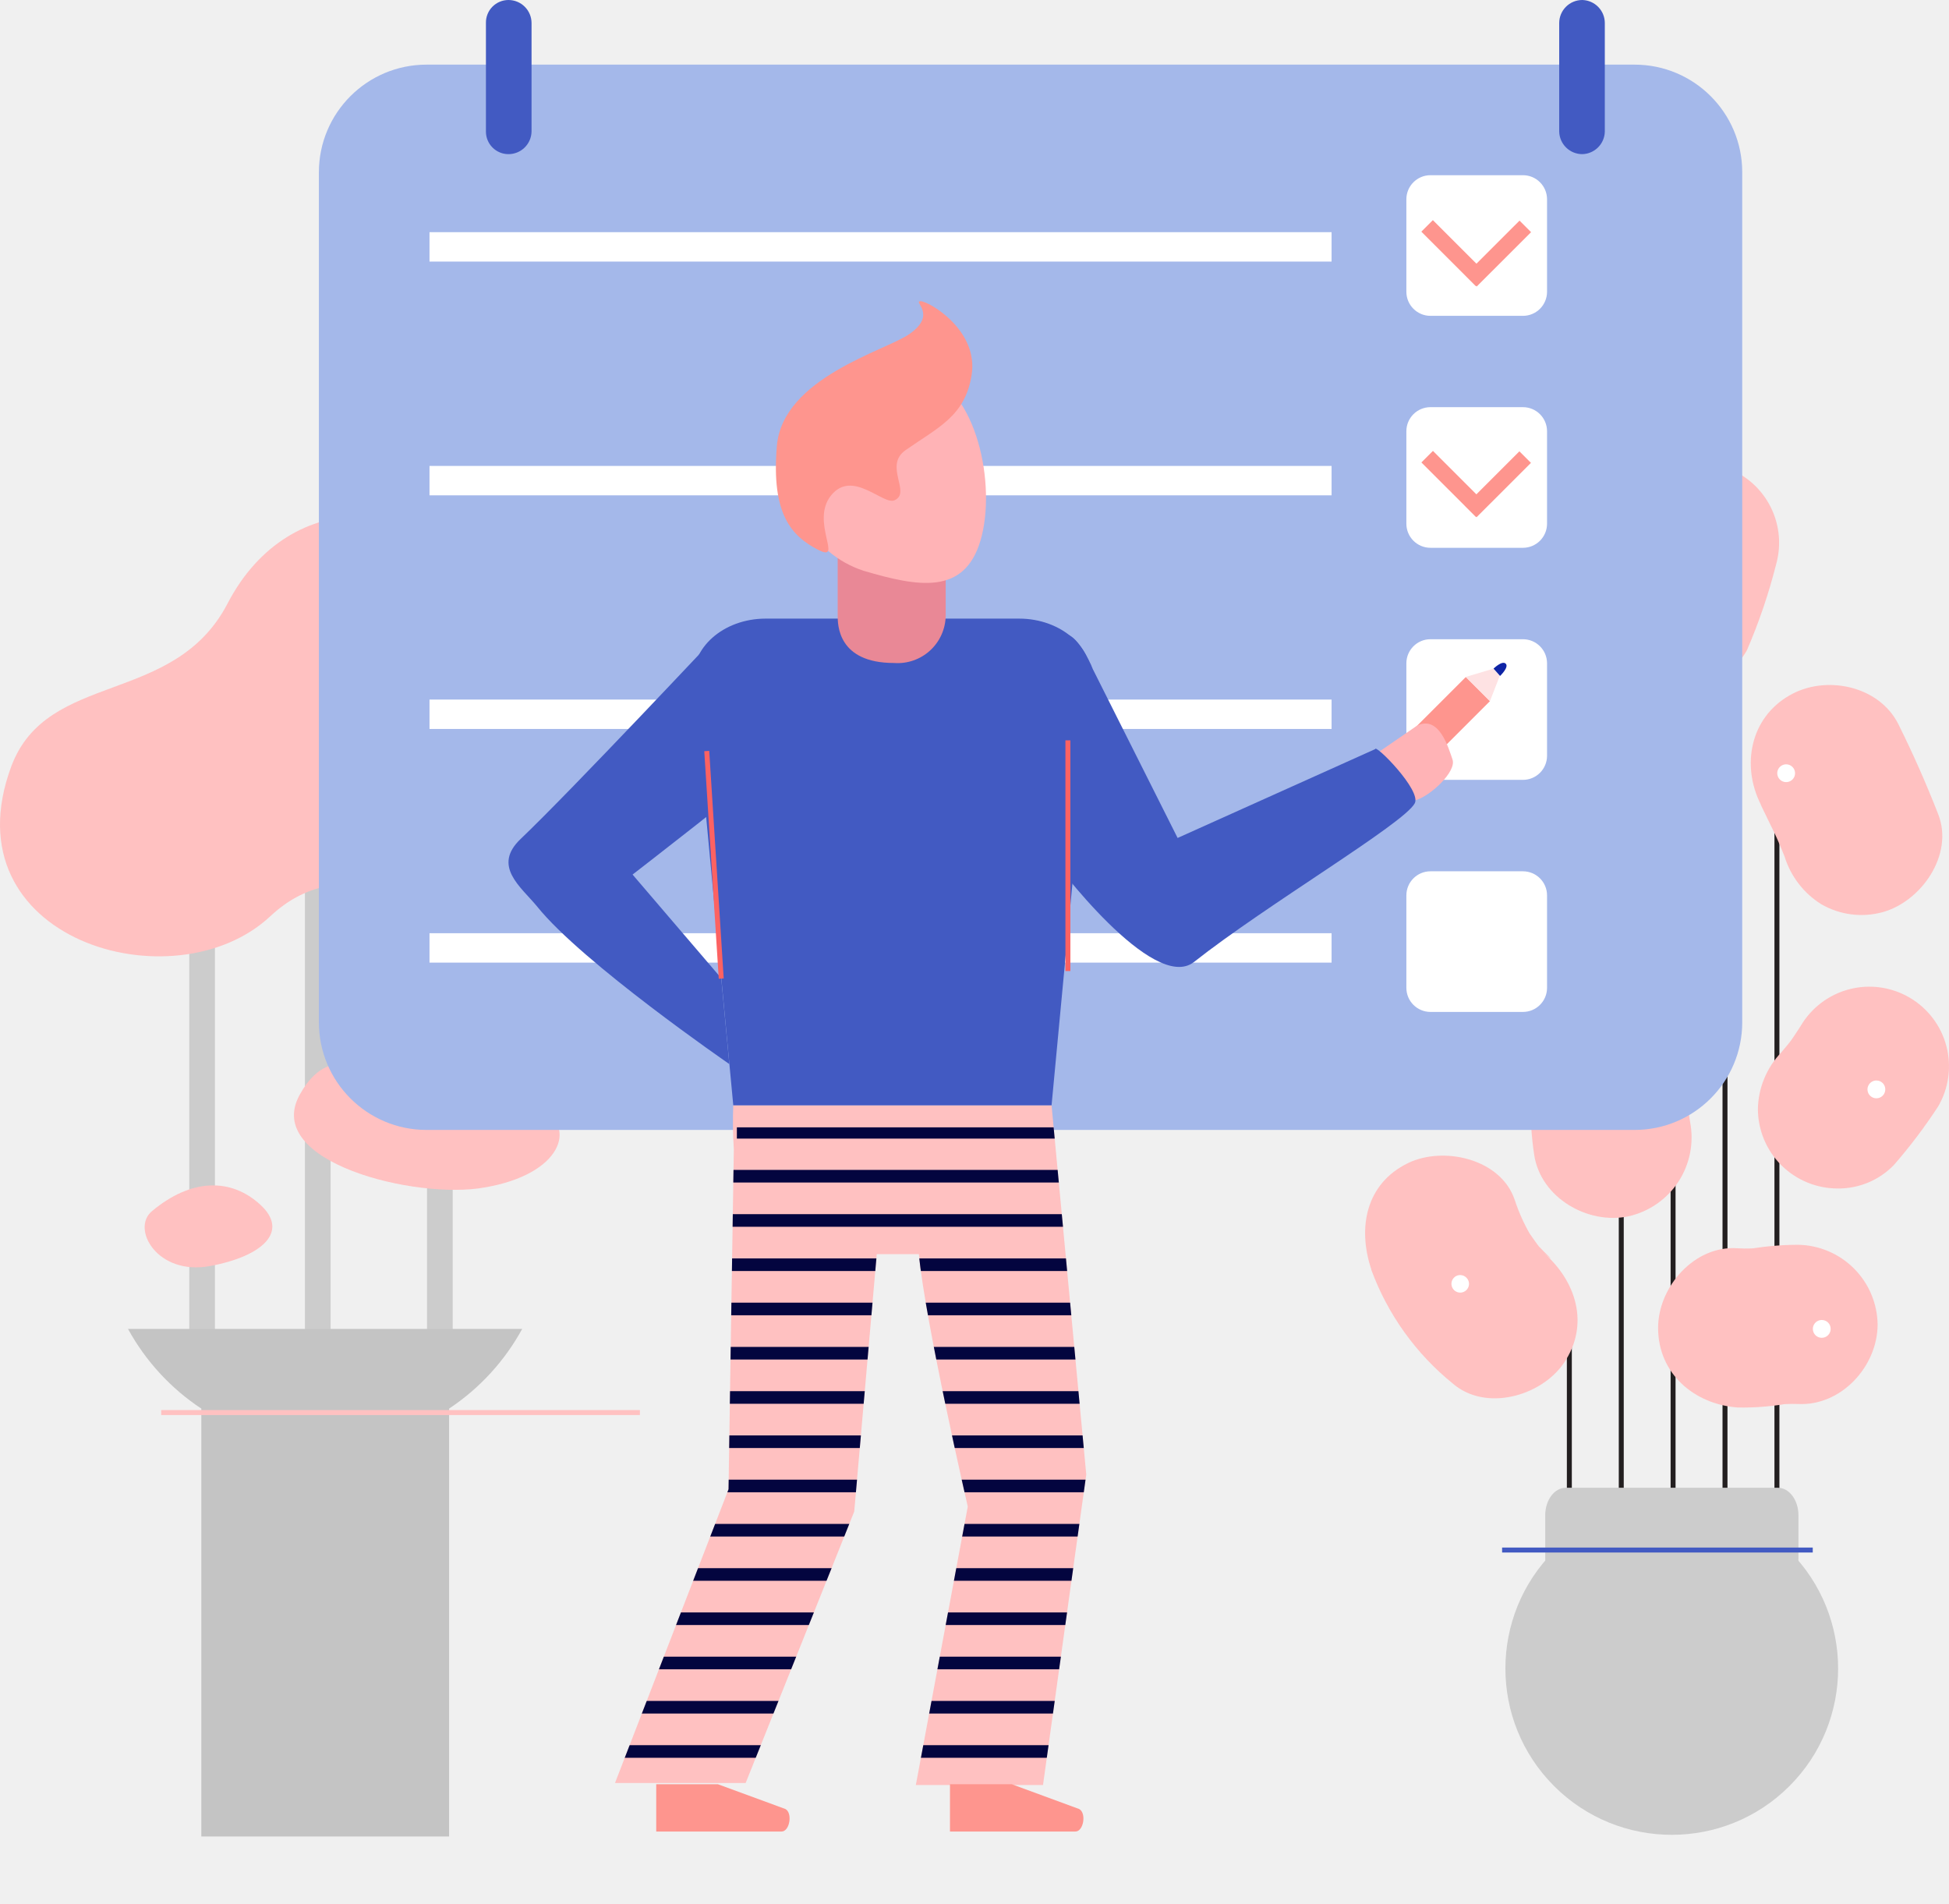
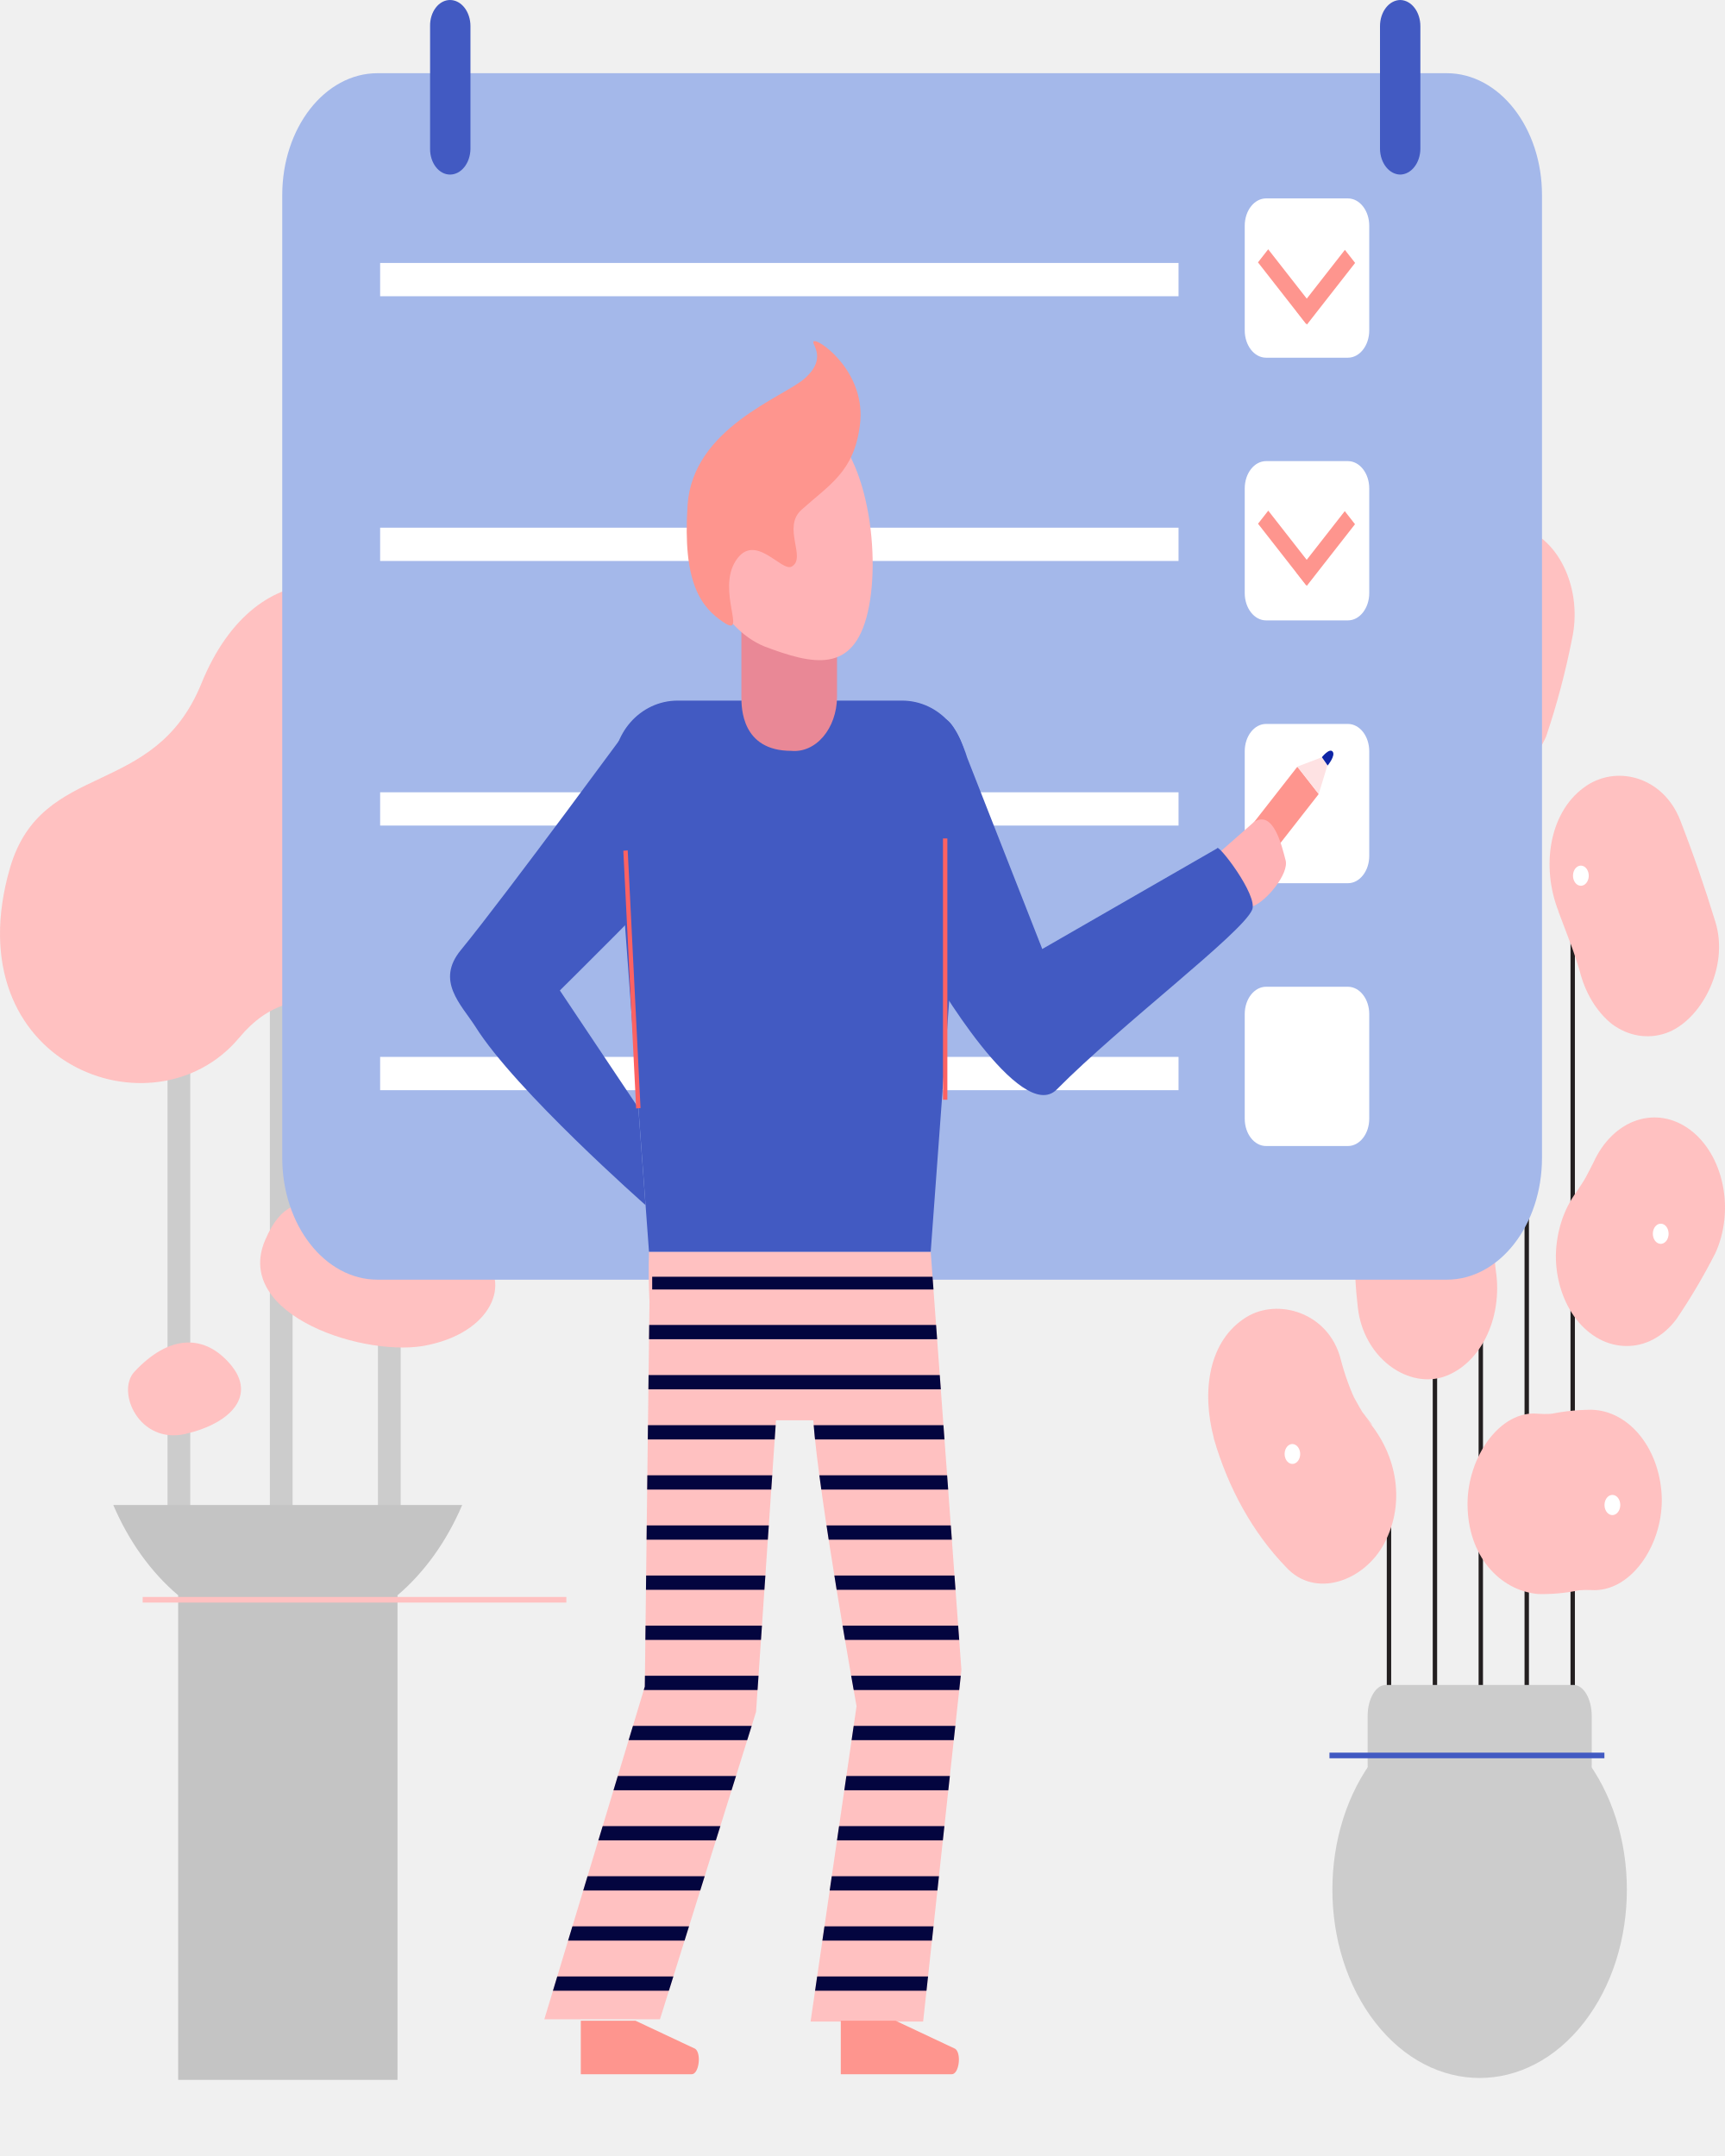
- <svg xmlns="http://www.w3.org/2000/svg" width="257" height="251" viewBox="0 0 257 251" fill="none">
-   <path d="M207.265 172.287H206.611V231.819H207.265V172.287Z" fill="#231F20" />
-   <path d="M220.943 72.582H220.29V222.912H220.943V72.582Z" fill="#231F20" />
-   <path d="M214.111 121.083H213.457V231.819H214.111V121.083Z" fill="#231F20" />
-   <path d="M234.637 100.032H233.983V214.33H234.637V100.032Z" fill="#231F20" />
-   <path d="M227.789 70.325H227.136V224.663H227.789V70.325Z" fill="#231F20" />
-   <path d="M235.954 235.495C244.521 226.932 244.521 213.048 235.954 204.485C227.387 195.922 213.498 195.922 204.931 204.485C196.365 213.048 196.364 226.932 204.931 235.495C213.498 244.058 227.387 244.058 235.954 235.495Z" fill="#CCCCCC" />
-   <path d="M206.461 196.159H234.443C235.928 196.159 237.146 197.777 237.146 199.766V205.423C237.146 207.412 235.928 209.03 234.443 209.03H206.461C204.976 209.03 203.758 207.412 203.758 205.423V199.766C203.758 197.777 204.976 196.159 206.461 196.159Z" fill="#CCCCCC" />
-   <path d="M239.033 204.042H198.071V204.695H239.033V204.042Z" fill="#425AC2" />
-   <path d="M213.962 68.736C213.306 71.553 212.458 74.32 211.422 77.02L212.492 74.511L212.224 75.12C210.884 77.594 210.508 80.477 211.17 83.211C211.534 84.541 212.157 85.785 213.003 86.874C213.85 87.962 214.902 88.873 216.101 89.554C217.3 90.236 218.621 90.674 219.99 90.844C221.358 91.014 222.747 90.912 224.076 90.545C225.398 90.213 226.637 89.613 227.718 88.784C228.798 87.954 229.697 86.911 230.359 85.72C231.948 82.039 233.24 78.236 234.22 74.348C234.587 73.019 234.688 71.63 234.518 70.261C234.347 68.892 233.909 67.571 233.228 66.371C232.547 65.172 231.636 64.118 230.547 63.271C229.458 62.424 228.213 61.799 226.883 61.432C224.197 60.692 221.326 61.049 218.903 62.424C216.48 63.8 214.703 66.081 213.962 68.766V68.736Z" fill="#FFC1C1" />
-   <path d="M180.828 167.432C182.994 173.308 186.709 178.489 191.581 182.427C195.932 186.168 203.21 184.075 206.195 179.74C209.685 174.647 207.829 168.858 203.492 165.131C205.794 167.106 203.388 164.879 202.942 164.359C202.497 163.84 200.685 161.093 202.215 163.498C201.174 161.839 200.341 160.059 199.734 158.198C197.908 152.765 190.348 151.087 185.684 153.344C180.055 156.06 179.001 161.954 180.828 167.373V167.432Z" fill="#FFC1C1" />
-   <path d="M204.071 127.111C203.903 130.844 203.406 134.555 202.586 138.201C201.691 142.842 201.595 147.601 202.304 152.274C203.165 157.931 209.388 161.509 214.75 160.365C217.455 159.753 219.814 158.111 221.328 155.789C222.842 153.466 223.391 150.645 222.859 147.925C222.666 146.603 222.637 146.44 222.74 147.316C222.74 146.574 222.74 145.831 222.74 145.059C222.874 143.184 223.127 141.32 223.498 139.477C224.304 135.829 224.8 132.119 224.983 128.387C225.115 125.617 224.159 122.905 222.32 120.828C220.481 118.751 217.903 117.474 215.136 117.268C209.656 116.941 204.072 121.38 204.012 127.111H204.071Z" fill="#FFC1C1" />
-   <path d="M232.185 106.118C232.883 107.603 233.581 108.954 234.25 110.394C234.532 111.018 234.814 111.656 235.081 112.28C233.819 109.399 235.081 112.28 235.319 112.933C236.125 115.536 237.837 117.764 240.146 119.213C241.358 119.916 242.698 120.372 244.087 120.553C245.477 120.734 246.889 120.637 248.24 120.267C253.335 118.871 257.671 112.695 255.577 107.351C254.003 103.327 252.265 99.378 250.32 95.474C247.75 90.352 240.651 88.942 235.943 91.703C230.774 94.672 229.601 100.952 232.185 106.074V106.118Z" fill="#FFC1C1" />
-   <path d="M237.429 135.291C236.687 136.449 235.944 137.577 235.053 138.661L236.702 136.538C236.107 137.29 235.498 138.033 234.875 138.765C232.959 140.769 231.862 143.417 231.8 146.188C231.8 148.973 232.906 151.644 234.875 153.615C236.844 155.586 239.514 156.695 242.301 156.699C243.683 156.716 245.055 156.45 246.332 155.92C247.609 155.389 248.764 154.603 249.727 153.611C251.848 151.175 253.798 148.596 255.564 145.891C256.97 143.487 257.363 140.624 256.657 137.93C255.951 135.236 254.203 132.933 251.799 131.528C249.394 130.122 246.529 129.729 243.834 130.435C241.139 131.14 238.835 132.887 237.429 135.291V135.291Z" fill="#FFC1C1" />
-   <path d="M229.141 185.574C231.603 185.623 234.063 185.404 236.478 184.921L233.686 185.292C234.808 185.136 235.941 185.077 237.072 185.114C242.805 185.411 247.587 180.126 247.587 174.618C247.545 171.845 246.423 169.198 244.46 167.238C242.497 165.278 239.847 164.16 237.072 164.122C234.62 164.13 232.173 164.369 229.765 164.835L232.557 164.449C231.426 164.613 230.281 164.657 229.141 164.582C223.423 164.152 218.641 169.689 218.641 175.078C218.641 181.135 223.438 185.159 229.141 185.574V185.574Z" fill="#FFC1C1" />
-   <path d="M190.6 94.391C190.603 94.623 190.537 94.852 190.41 95.046C190.283 95.241 190.1 95.394 189.886 95.485C189.672 95.576 189.436 95.601 189.207 95.558C188.979 95.514 188.768 95.404 188.603 95.24C188.437 95.077 188.324 94.868 188.277 94.64C188.231 94.412 188.253 94.175 188.342 93.96C188.43 93.745 188.58 93.561 188.773 93.431C188.967 93.302 189.194 93.233 189.427 93.233C189.735 93.233 190.032 93.354 190.251 93.571C190.471 93.788 190.596 94.082 190.6 94.391Z" fill="white" />
-   <path d="M221.642 80.985C221.642 81.217 221.573 81.444 221.444 81.636C221.315 81.829 221.132 81.98 220.917 82.069C220.703 82.157 220.467 82.18 220.239 82.135C220.012 82.09 219.803 81.978 219.639 81.814C219.474 81.65 219.363 81.441 219.317 81.214C219.272 80.986 219.295 80.75 219.384 80.536C219.473 80.322 219.623 80.139 219.816 80.01C220.009 79.881 220.236 79.812 220.468 79.812C220.623 79.81 220.776 79.839 220.92 79.897C221.063 79.956 221.193 80.042 221.302 80.151C221.412 80.26 221.498 80.391 221.556 80.534C221.615 80.677 221.644 80.83 221.642 80.985V80.985Z" fill="white" />
-   <path d="M236.701 101.977C236.695 102.209 236.62 102.434 236.486 102.623C236.352 102.813 236.166 102.958 235.949 103.041C235.732 103.125 235.496 103.142 235.27 103.091C235.043 103.04 234.837 102.923 234.677 102.755C234.517 102.587 234.411 102.375 234.371 102.146C234.332 101.918 234.361 101.683 234.455 101.471C234.55 101.259 234.704 101.08 234.901 100.956C235.097 100.832 235.325 100.768 235.557 100.774C235.711 100.778 235.863 100.812 236.004 100.875C236.145 100.937 236.272 101.027 236.378 101.139C236.484 101.25 236.567 101.382 236.623 101.526C236.678 101.669 236.705 101.823 236.701 101.977V101.977Z" fill="white" />
-   <path d="M221.447 133.435C221.45 133.668 221.383 133.897 221.256 134.092C221.128 134.288 220.945 134.44 220.73 134.531C220.515 134.621 220.278 134.646 220.049 134.601C219.82 134.556 219.609 134.444 219.444 134.279C219.279 134.114 219.167 133.904 219.122 133.675C219.078 133.446 219.102 133.209 219.193 132.994C219.283 132.78 219.436 132.597 219.631 132.469C219.827 132.341 220.055 132.274 220.289 132.277C220.596 132.277 220.891 132.399 221.108 132.616C221.325 132.834 221.447 133.128 221.447 133.435V133.435Z" fill="white" />
-   <path d="M248.597 143.619C248.6 143.853 248.533 144.081 248.406 144.276C248.278 144.472 248.095 144.624 247.88 144.715C247.665 144.805 247.427 144.83 247.199 144.785C246.97 144.74 246.759 144.628 246.594 144.463C246.429 144.299 246.317 144.088 246.272 143.859C246.228 143.63 246.252 143.393 246.343 143.179C246.433 142.964 246.586 142.781 246.781 142.653C246.976 142.525 247.205 142.458 247.439 142.461C247.746 142.461 248.04 142.583 248.258 142.801C248.475 143.018 248.597 143.312 248.597 143.619V143.619Z" fill="white" />
-   <path d="M241.394 175.197C241.397 175.43 241.331 175.659 241.203 175.854C241.075 176.049 240.892 176.202 240.677 176.292C240.462 176.383 240.225 176.407 239.996 176.362C239.767 176.318 239.556 176.206 239.391 176.041C239.227 175.876 239.114 175.665 239.07 175.437C239.025 175.208 239.049 174.971 239.14 174.756C239.231 174.541 239.383 174.358 239.579 174.23C239.774 174.102 240.003 174.036 240.236 174.039C240.543 174.039 240.838 174.161 241.055 174.378C241.272 174.595 241.394 174.89 241.394 175.197V175.197Z" fill="white" />
-   <path d="M193.69 169.066C193.73 169.291 193.703 169.523 193.611 169.732C193.519 169.942 193.368 170.12 193.175 170.243C192.983 170.367 192.758 170.431 192.529 170.427C192.3 170.423 192.078 170.351 191.89 170.221C191.702 170.091 191.556 169.908 191.472 169.695C191.388 169.483 191.369 169.25 191.417 169.026C191.465 168.803 191.578 168.598 191.742 168.439C191.906 168.279 192.113 168.172 192.338 168.13C192.641 168.078 192.953 168.147 193.205 168.322C193.458 168.497 193.632 168.764 193.69 169.066V169.066Z" fill="white" />
-   <path d="M43.595 105.703H40.209V179.562H43.595V105.703Z" fill="#CCCCCC" />
-   <path d="M28.342 112.428H24.956V177.602H28.342V112.428Z" fill="#CCCCCC" />
-   <path d="M59.695 117.134H56.309V182.308H59.695V117.134Z" fill="#CCCCCC" />
-   <path d="M68.859 175.212H16.877C19.196 179.449 22.515 183.057 26.545 185.722V242.137H59.22V185.722C63.239 183.053 66.548 179.446 68.859 175.212V175.212Z" fill="#C4C4C4" />
-   <path d="M84.378 185.915H21.257V186.569H84.378V185.915Z" fill="#FFC1C1" />
-   <path d="M63.065 78.09C57.124 65.381 38.307 63.585 30.005 79.574C22.95 93.128 6.241 88.363 1.489 101.041C-6.992 123.904 22.965 132.678 35.648 120.801C44.396 112.606 55.55 117.476 65.353 125.255C81.17 137.963 105.735 110.854 90.2 98.146C78.125 88.274 70.372 93.752 63.065 78.09Z" fill="#FFC1C1" />
-   <path d="M20.024 159.698C17.262 162.014 20.737 168.205 27.673 166.928C34.609 165.651 38.174 162.385 34.342 158.852C30.51 155.318 25.267 155.304 20.024 159.698Z" fill="#FFC1C1" />
-   <path d="M39.51 144.361C44.248 135.691 51.495 142.966 56.011 145.178C65.07 149.632 66.555 143.797 71.323 146.173C76.09 148.548 74.13 154.828 63.897 156.565C54.882 158.213 34.624 153.224 39.51 144.361Z" fill="#FFC1C1" />
-   <path d="M215.536 8.522H56.248C48.407 8.522 42.05 14.876 42.05 22.715V134.786C42.05 142.625 48.407 148.979 56.248 148.979H215.536C223.378 148.979 229.735 142.625 229.735 134.786V22.715C229.735 14.876 223.378 8.522 215.536 8.522Z" fill="#A4B8EA" />
-   <path d="M175.585 30.612H56.635V34.487H175.585V30.612Z" fill="white" />
-   <path d="M175.585 61.432H56.635V65.307H175.585V61.432Z" fill="white" />
-   <path d="M175.585 92.237H56.635V96.112H175.585V92.237Z" fill="white" />
-   <path d="M175.585 123.043H56.635V126.918H175.585V123.043Z" fill="white" />
-   <path d="M200.819 23.1H188.625C186.87 23.1 185.447 24.523 185.447 26.277V38.466C185.447 40.221 186.87 41.643 188.625 41.643H200.819C202.574 41.643 203.997 40.221 203.997 38.466V26.277C203.997 24.523 202.574 23.1 200.819 23.1Z" fill="white" />
-   <path d="M200.819 53.683H188.625C186.87 53.683 185.447 55.105 185.447 56.86V69.049C185.447 70.803 186.87 72.226 188.625 72.226H200.819C202.574 72.226 203.997 70.803 203.997 69.049V56.86C203.997 55.105 202.574 53.683 200.819 53.683Z" fill="white" />
-   <path d="M200.819 84.28H188.625C186.87 84.28 185.447 85.703 185.447 87.457V99.646C185.447 101.4 186.87 102.823 188.625 102.823H200.819C202.574 102.823 203.997 101.4 203.997 99.646V87.457C203.997 85.703 202.574 84.28 200.819 84.28Z" fill="white" />
-   <path d="M200.819 114.878H188.625C186.87 114.878 185.447 116.3 185.447 118.055V130.243C185.447 131.998 186.87 133.42 188.625 133.42H200.819C202.574 133.42 203.997 131.998 203.997 130.243V118.055C203.997 116.3 202.574 114.878 200.819 114.878Z" fill="white" />
-   <path d="M193.289 89.26L184.699 97.847L187.881 101.028L196.471 92.441L193.289 89.26Z" fill="#FE958E" />
-   <path d="M186.679 105.495C188.669 104.931 192.07 101.71 191.535 100.151C191.001 98.592 189.753 94.212 186.827 95.697L181.599 99.29L184.154 106.163L186.679 105.495Z" fill="#FFB3B6" />
-   <path d="M96.69 145.728H138.662L143.237 194.408L137.533 235.353H120.765L127.612 198.639C127.612 198.639 121.968 174.128 121.166 165.354H115.612L112.641 199.292L98.324 235.085H81.096L96.067 196.352C96.067 196.352 96.661 157.308 96.765 151.518C96.637 149.59 96.612 147.658 96.69 145.728V145.728Z" fill="#FFC1C1" />
-   <path d="M96.691 145.727H138.663L143.906 90.011C144.366 85.468 139.97 81.563 134.386 81.563H100.969C95.37 81.563 90.988 85.468 91.448 90.011L96.691 145.727Z" fill="#425AC2" />
-   <path d="M117.885 87.413C110.459 87.413 110.459 82.351 110.459 81.148V72.983C110.459 71.112 113.236 71.276 114.915 71.276H120.246C121.895 71.276 124.702 72.76 124.702 74.646V81.207C124.686 82.07 124.495 82.921 124.138 83.707C123.782 84.493 123.27 85.198 122.631 85.779C121.993 86.36 121.243 86.804 120.427 87.085C119.611 87.366 118.746 87.478 117.885 87.413V87.413Z" fill="#E98896" />
-   <path d="M129.291 71.26C127.152 78.49 121.107 77.392 113.874 75.254C110.488 74.154 107.665 71.777 106.007 68.628C104.348 65.48 103.984 61.808 104.992 58.395C106.001 54.983 108.302 52.098 111.406 50.355C114.51 48.613 118.172 48.15 121.612 49.066C128.845 51.203 131.429 64.03 129.291 71.26Z" fill="#FFB3B6" />
-   <path d="M144.099 88.214L155.283 110.483L181.333 98.77C181.333 98.042 187.497 104.248 186.546 105.926C185.061 108.642 167.001 119.287 157.451 126.829C152.104 131.045 139.005 113.69 138.262 112.443C137.059 110.454 135.44 98.117 135.292 91.243C135.254 90.475 135.517 89.722 136.024 89.143C136.531 88.564 137.243 88.205 138.01 88.14L140.49 83.686C141.797 83.493 143.624 86.923 144.099 88.214Z" fill="#425AC2" />
-   <path d="M94.908 83.389C94.908 83.389 75.496 104.085 68.665 110.602C64.877 114.195 68.665 116.897 70.818 119.51C76.759 126.932 96.171 140.294 96.171 140.294L95.101 128.966L83.413 115.308C83.413 115.308 99.854 102.615 100.403 101.694C101.889 99.2 100.641 88.229 100.641 88.229L94.908 83.389Z" fill="#425AC2" />
-   <path d="M133.42 235.248H125.266V241.484H141.796C142.895 241.484 143.282 239.034 142.301 238.514L133.42 235.248Z" fill="#FE958E" />
-   <path d="M94.671 235.248H86.532V241.484H103.047C104.146 241.484 104.532 239.034 103.567 238.514L94.671 235.248Z" fill="#FE958E" />
-   <path d="M141.143 97.612H140.49V128.031H141.143V97.612Z" fill="#FC6262" />
-   <path d="M93.519 99.001L92.867 99.043L94.777 129.045L95.429 129.003L93.519 99.001Z" fill="#FC6262" />
-   <path d="M193.273 89.254L196.467 92.446L197.759 89.12L196.897 88.17L193.273 89.254Z" fill="#FEE2E3" />
-   <path d="M196.942 88.156L197.803 89.121C197.803 89.121 199.021 87.963 198.546 87.502C198.07 87.042 196.942 88.156 196.942 88.156Z" fill="#0E24A5" />
-   <mask id="mask0_22_3982" style="mask-type:alpha" maskUnits="userSpaceOnUse" x="81" y="145" width="63" height="91">
-     <path d="M96.69 145.728H138.662L143.237 194.408L137.533 235.353H120.765L127.612 198.639C127.612 198.639 121.968 174.128 121.166 165.354H115.612L112.641 199.292L98.324 235.085H81.096L96.067 196.352C96.067 196.352 96.661 157.308 96.765 151.518C96.637 149.59 96.612 147.658 96.69 145.728V145.728Z" fill="#FFC1C1" />
+ <svg xmlns="http://www.w3.org/2000/svg" width="200" height="250" viewBox="0 0 200 250" fill="none">
+   <path d="M161.296 171.601H160.787V230.896H161.296V171.601Z" fill="#231F20" />
+   <path d="M171.94 72.293H171.432V222.024H171.94V72.293Z" fill="#231F20" />
+   <path d="M166.623 120.601H166.115V230.895H166.623V120.601Z" fill="#231F20" />
+   <path d="M182.597 99.633H182.088V213.476H182.597V99.633Z" fill="#231F20" />
+   <path d="M177.268 70.045H176.759V223.768H177.268V70.045Z" fill="#231F20" />
+   <path d="M183.622 234.557C190.289 226.028 190.289 212.199 183.622 203.67C176.955 195.141 166.146 195.141 159.48 203.67C152.813 212.199 152.813 226.028 159.48 234.557C166.146 243.086 176.955 243.086 183.622 234.557Z" fill="#CCCCCC" />
+   <path d="M160.67 195.377H182.446C183.601 195.377 184.549 196.989 184.549 198.971V204.604C184.549 206.586 183.601 208.198 182.446 208.198H160.67C159.514 208.198 158.567 206.586 158.567 204.604V198.971C158.567 196.989 159.514 195.377 160.67 195.377Z" fill="#CCCCCC" />
+   <path d="M186.018 203.229H154.141V203.88H186.018V203.229Z" fill="#425AC2" />
+   <path d="M166.507 68.463C165.997 71.268 165.337 74.024 164.531 76.714L165.363 74.215L165.155 74.821C164.112 77.285 163.819 80.156 164.334 82.88C164.618 84.204 165.103 85.444 165.761 86.528C166.42 87.612 167.239 88.519 168.172 89.198C169.105 89.876 170.133 90.313 171.198 90.482C172.263 90.651 173.344 90.55 174.378 90.184C175.407 89.853 176.371 89.256 177.212 88.43C178.053 87.603 178.753 86.565 179.267 85.379C180.505 81.712 181.509 77.924 182.272 74.052C182.558 72.728 182.636 71.344 182.504 69.981C182.371 68.618 182.03 67.302 181.5 66.107C180.97 64.912 180.261 63.863 179.414 63.019C178.567 62.175 177.598 61.553 176.563 61.188C174.472 60.45 172.238 60.806 170.353 62.175C168.467 63.545 167.084 65.818 166.507 68.492V68.463Z" fill="#FFC1C1" />
+   <path d="M140.722 166.765C142.408 172.618 145.299 177.778 149.09 181.7C152.476 185.426 158.14 183.341 160.463 179.023C163.179 173.952 161.734 168.185 158.359 164.473C160.151 166.44 158.279 164.222 157.932 163.704C157.585 163.187 156.175 160.451 157.365 162.847C156.556 161.195 155.908 159.422 155.435 157.568C154.014 152.156 148.131 150.485 144.501 152.733C140.121 155.439 139.3 161.309 140.722 166.706V166.765Z" fill="#FFC1C1" />
+   <path d="M158.81 126.604C158.68 130.322 158.293 134.019 157.655 137.65C156.958 142.272 156.883 147.013 157.435 151.668C158.105 157.302 162.948 160.865 167.121 159.727C169.225 159.116 171.062 157.481 172.24 155.168C173.418 152.855 173.845 150.045 173.431 147.335C173.281 146.019 173.258 145.857 173.339 146.729C173.339 145.99 173.339 145.25 173.339 144.481C173.443 142.614 173.64 140.757 173.928 138.922C174.555 135.288 174.942 131.593 175.084 127.876C175.186 125.116 174.443 122.415 173.012 120.346C171.58 118.278 169.575 117.006 167.421 116.801C163.156 116.475 158.811 120.896 158.764 126.604H158.81Z" fill="#FFC1C1" />
+   <path d="M180.689 105.696C181.232 107.174 181.775 108.52 182.295 109.954C182.515 110.575 182.735 111.211 182.943 111.832C181.96 108.964 182.943 111.832 183.128 112.483C183.754 115.076 185.087 117.295 186.884 118.738C187.827 119.439 188.87 119.892 189.951 120.073C191.033 120.253 192.131 120.156 193.183 119.787C197.147 118.398 200.522 112.246 198.893 106.923C197.668 102.916 196.315 98.983 194.801 95.094C192.802 89.992 187.277 88.587 183.613 91.338C179.591 94.295 178.678 100.55 180.689 105.651V105.696Z" fill="#FFC1C1" />
+   <path d="M184.77 134.752C184.192 135.905 183.614 137.029 182.92 138.109L184.203 135.994C183.741 136.743 183.267 137.483 182.782 138.212C181.291 140.208 180.438 142.845 180.389 145.605C180.389 148.379 181.25 151.04 182.782 153.003C184.314 154.966 186.393 156.071 188.561 156.075C189.637 156.091 190.704 155.827 191.698 155.298C192.692 154.77 193.59 153.987 194.34 152.999C195.99 150.573 197.508 148.003 198.882 145.31C199.976 142.916 200.283 140.063 199.733 137.38C199.184 134.697 197.824 132.404 195.952 131.004C194.081 129.604 191.851 129.212 189.754 129.915C187.657 130.618 185.864 132.358 184.77 134.752V134.752Z" fill="#FFC1C1" />
+   <path d="M178.32 184.835C180.236 184.884 182.151 184.665 184.03 184.184L181.857 184.554C182.73 184.399 183.611 184.34 184.492 184.377C188.953 184.672 192.675 179.408 192.675 173.922C192.642 171.16 191.769 168.523 190.241 166.572C188.713 164.62 186.651 163.506 184.492 163.468C182.583 163.477 180.679 163.714 178.805 164.178L180.978 163.794C180.098 163.957 179.207 164.001 178.32 163.927C173.87 163.498 170.149 169.013 170.149 174.381C170.149 180.414 173.882 184.421 178.32 184.835V184.835Z" fill="#FFC1C1" />
+   <path d="M148.327 94.015C148.329 94.246 148.278 94.474 148.179 94.668C148.08 94.862 147.938 95.014 147.771 95.104C147.605 95.195 147.421 95.22 147.243 95.177C147.065 95.134 146.901 95.023 146.772 94.861C146.644 94.698 146.555 94.49 146.519 94.263C146.483 94.036 146.5 93.8 146.569 93.586C146.638 93.372 146.755 93.188 146.905 93.059C147.056 92.93 147.233 92.861 147.414 92.861C147.654 92.861 147.885 92.982 148.055 93.198C148.226 93.414 148.324 93.707 148.327 94.015Z" fill="white" />
+   <path d="M172.484 80.662C172.484 80.893 172.43 81.119 172.33 81.311C172.229 81.503 172.087 81.653 171.92 81.742C171.753 81.83 171.57 81.853 171.392 81.808C171.215 81.763 171.053 81.652 170.925 81.488C170.797 81.325 170.71 81.117 170.675 80.89C170.64 80.664 170.658 80.429 170.727 80.215C170.796 80.002 170.913 79.819 171.063 79.691C171.213 79.563 171.39 79.494 171.571 79.494C171.691 79.492 171.81 79.521 171.922 79.579C172.033 79.637 172.135 79.723 172.22 79.832C172.305 79.941 172.372 80.07 172.417 80.213C172.463 80.356 172.485 80.508 172.484 80.662V80.662Z" fill="white" />
+   <path d="M184.203 101.571C184.198 101.801 184.14 102.025 184.036 102.214C183.932 102.403 183.786 102.548 183.618 102.631C183.449 102.714 183.265 102.731 183.089 102.68C182.913 102.629 182.753 102.513 182.628 102.345C182.504 102.178 182.421 101.967 182.39 101.74C182.36 101.512 182.382 101.278 182.456 101.067C182.529 100.855 182.649 100.677 182.802 100.553C182.955 100.43 183.132 100.367 183.313 100.373C183.433 100.377 183.551 100.411 183.661 100.473C183.77 100.535 183.869 100.625 183.952 100.736C184.035 100.847 184.099 100.978 184.142 101.121C184.185 101.264 184.206 101.417 184.203 101.571V101.571Z" fill="white" />
+   <path d="M172.332 132.904C172.335 133.136 172.283 133.364 172.183 133.558C172.084 133.753 171.941 133.905 171.774 133.995C171.607 134.085 171.422 134.109 171.244 134.065C171.066 134.02 170.902 133.909 170.774 133.744C170.645 133.58 170.558 133.371 170.523 133.143C170.488 132.915 170.508 132.679 170.578 132.465C170.649 132.251 170.767 132.068 170.919 131.941C171.071 131.814 171.249 131.747 171.431 131.75C171.67 131.75 171.899 131.872 172.068 132.088C172.237 132.304 172.332 132.598 172.332 132.904V132.904Z" fill="white" />
+   <path d="M193.461 143.047C193.463 143.28 193.411 143.507 193.312 143.702C193.212 143.896 193.07 144.048 192.902 144.138C192.735 144.229 192.551 144.253 192.372 144.208C192.194 144.164 192.03 144.052 191.902 143.888C191.774 143.724 191.687 143.514 191.652 143.286C191.617 143.058 191.636 142.822 191.706 142.608C191.777 142.394 191.896 142.212 192.048 142.085C192.2 141.957 192.378 141.891 192.559 141.894C192.798 141.894 193.028 142.015 193.197 142.232C193.366 142.448 193.461 142.741 193.461 143.047V143.047Z" fill="white" />
+   <path d="M187.856 174.499C187.858 174.731 187.806 174.959 187.706 175.153C187.607 175.348 187.465 175.5 187.297 175.59C187.13 175.68 186.945 175.704 186.767 175.66C186.589 175.615 186.425 175.504 186.297 175.339C186.168 175.175 186.081 174.966 186.046 174.738C186.012 174.51 186.031 174.274 186.101 174.06C186.172 173.846 186.291 173.663 186.442 173.536C186.594 173.409 186.772 173.342 186.954 173.345C187.193 173.345 187.422 173.467 187.591 173.683C187.761 173.899 187.856 174.193 187.856 174.499V174.499Z" fill="white" />
+   <path d="M150.731 168.392C150.763 168.616 150.741 168.847 150.67 169.056C150.599 169.265 150.481 169.442 150.331 169.565C150.181 169.688 150.006 169.752 149.828 169.748C149.65 169.744 149.477 169.672 149.331 169.543C149.184 169.413 149.071 169.231 149.006 169.019C148.94 168.807 148.925 168.576 148.962 168.353C149 168.13 149.088 167.926 149.215 167.768C149.343 167.609 149.505 167.502 149.68 167.46C149.915 167.408 150.158 167.477 150.354 167.651C150.551 167.825 150.686 168.091 150.731 168.392V168.392Z" fill="white" />
+   <path d="M33.926 105.282H31.291V178.846H33.926V105.282Z" fill="#CCCCCC" />
+   <path d="M22.056 111.98H19.421V176.894H22.056V111.98Z" fill="#CCCCCC" />
+   <path d="M46.455 116.667H43.82V181.581H46.455V116.667Z" fill="#CCCCCC" />
+   <path d="M53.587 174.513H13.134C14.939 178.734 17.521 182.328 20.658 184.983V241.172H46.086V184.983C49.213 182.324 51.788 178.731 53.587 174.513V174.513Z" fill="#C4C4C4" />
+   <path d="M65.664 185.175H16.542V185.825H65.664V185.175Z" fill="#FFC1C1" />
+   <path d="M49.078 77.778C44.455 65.121 29.811 63.332 23.35 79.257C17.86 92.757 4.857 88.011 1.159 100.639C-5.441 123.41 17.872 132.149 27.742 120.32C34.55 112.158 43.23 117.008 50.858 124.756C63.167 137.414 82.284 110.413 70.195 97.755C60.798 87.922 54.764 93.379 49.078 77.778Z" fill="#FFC1C1" />
+   <path d="M15.583 159.062C13.433 161.369 16.138 167.535 21.535 166.263C26.933 164.991 29.707 161.738 26.725 158.219C23.743 154.7 19.663 154.685 15.583 159.062Z" fill="#FFC1C1" />
+   <path d="M30.747 143.786C34.434 135.151 40.074 142.396 43.588 144.6C50.638 149.036 51.794 143.224 55.504 145.59C59.214 147.956 57.689 154.211 49.725 155.941C42.709 157.582 26.944 152.614 30.747 143.786Z" fill="#FFC1C1" />
+   <path d="M167.733 8.488H43.773C37.671 8.488 32.724 14.817 32.724 22.624V134.249C32.724 142.057 37.671 148.386 43.773 148.386H167.733C173.835 148.386 178.782 142.057 178.782 134.249V22.624C178.782 14.817 173.835 8.488 167.733 8.488Z" fill="#A4B8EA" />
+   <path d="M136.642 30.491H44.074V34.35H136.642V30.491Z" fill="white" />
+   <path d="M136.642 61.188H44.074V65.047H136.642V61.188Z" fill="white" />
+   <path d="M136.642 91.87H44.074V95.729H136.642V91.87Z" fill="white" />
+   <path d="M136.642 122.553H44.074V126.412H136.642V122.553Z" fill="white" />
+   <path d="M156.279 23.008H146.79C145.424 23.008 144.317 24.425 144.317 26.173V38.313C144.317 40.06 145.424 41.477 146.79 41.477H156.279C157.645 41.477 158.753 40.06 158.753 38.313V26.173C158.753 24.425 157.645 23.008 156.279 23.008Z" fill="white" />
+   <path d="M156.279 53.469H146.79C145.424 53.469 144.317 54.886 144.317 56.633V68.773C144.317 70.521 145.424 71.938 146.79 71.938H156.279C157.645 71.938 158.753 70.521 158.753 68.773V56.633C158.753 54.886 157.645 53.469 156.279 53.469Z" fill="white" />
+   <path d="M156.279 83.945H146.79C145.424 83.945 144.317 85.361 144.317 87.109V99.249C144.317 100.996 145.424 102.413 146.79 102.413H156.279C157.645 102.413 158.753 100.996 158.753 99.249V87.109C158.753 85.361 157.645 83.945 156.279 83.945Z" fill="white" />
+   <path d="M156.279 114.42H146.79C145.424 114.42 144.317 115.837 144.317 117.584V129.724C144.317 131.472 145.424 132.888 146.79 132.888H156.279C157.645 132.888 158.753 131.472 158.753 129.724V117.584C158.753 115.837 157.645 114.42 156.279 114.42Z" fill="white" />
+   <path d="M150.42 88.905L143.734 97.458L146.211 100.626L152.896 92.073L150.42 88.905Z" fill="#FE958E" />
+   <path d="M145.275 105.075C146.824 104.513 149.471 101.304 149.055 99.752C148.639 98.199 147.668 93.837 145.391 95.316L141.322 98.894L143.31 105.74L145.275 105.075Z" fill="#FFB3B6" />
+   <path d="M75.246 145.147H107.908L111.468 193.633L107.03 234.415H93.981L99.309 197.847C99.309 197.847 94.917 173.434 94.293 164.695H89.97L87.659 198.498L76.517 234.149H63.11L74.76 195.57C74.76 195.57 75.222 156.681 75.303 150.914C75.204 148.994 75.184 147.069 75.246 145.147V145.147Z" fill="#FFC1C1" />
+   <path d="M75.246 145.147H107.909L111.989 89.652C112.347 85.127 108.926 81.238 104.58 81.238H78.575C74.218 81.238 70.808 85.127 71.166 89.652L75.246 145.147Z" fill="#425AC2" />
+   <path d="M91.739 87.065C85.96 87.065 85.96 82.023 85.96 80.825V72.692C85.96 70.829 88.122 70.992 89.428 70.992H93.577C94.86 70.992 97.044 72.47 97.044 74.348V80.884C97.032 81.743 96.883 82.59 96.606 83.373C96.329 84.156 95.93 84.858 95.433 85.437C94.936 86.016 94.353 86.459 93.717 86.738C93.082 87.018 92.409 87.129 91.739 87.065V87.065Z" fill="#E98896" />
+   <path d="M100.615 70.977C98.951 78.178 94.247 77.083 88.618 74.954C85.983 73.859 83.786 71.491 82.495 68.355C81.204 65.219 80.921 61.562 81.706 58.163C82.491 54.764 84.282 51.89 86.697 50.155C89.113 48.419 91.963 47.958 94.64 48.87C100.268 50.999 102.28 63.775 100.615 70.977Z" fill="#FFB3B6" />
+   <path d="M112.139 87.863L120.843 110.043L141.115 98.376C141.115 97.652 145.912 103.833 145.172 105.504C144.016 108.21 129.962 118.812 122.53 126.323C118.369 130.523 108.175 113.237 107.597 111.995C106.661 110.014 105.401 97.726 105.285 90.879C105.256 90.114 105.461 89.364 105.855 88.788C106.25 88.211 106.804 87.853 107.401 87.789L109.331 83.353C110.348 83.161 111.769 86.577 112.139 87.863Z" fill="#425AC2" />
+   <path d="M73.858 83.057C73.858 83.057 58.752 103.67 53.435 110.161C50.488 113.74 53.435 116.431 55.111 119.033C59.734 126.427 74.841 139.735 74.841 139.735L74.009 128.453L64.912 114.849C64.912 114.849 77.707 102.206 78.135 101.289C79.291 98.805 78.32 87.878 78.32 87.878L73.858 83.057Z" fill="#425AC2" />
+   <path d="M103.829 234.311H97.483V240.521H110.347C111.203 240.521 111.503 238.082 110.74 237.564L103.829 234.311Z" fill="#FE958E" />
+   <path d="M73.674 234.311H67.34V240.521H80.192C81.048 240.521 81.348 238.082 80.597 237.564L73.674 234.311Z" fill="#FE958E" />
+   <path d="M109.839 97.223H109.33V127.521H109.839V97.223Z" fill="#FC6262" />
+   <path d="M72.778 98.607L72.27 98.648L73.756 128.531L74.264 128.489L72.778 98.607Z" fill="#FC6262" />
+   <path d="M150.407 88.898L152.892 92.077L153.898 88.765L153.228 87.819L150.407 88.898Z" fill="#FEE2E3" />
+   <path d="M153.262 87.804L153.932 88.766C153.932 88.766 154.88 87.612 154.51 87.154C154.14 86.695 153.262 87.804 153.262 87.804Z" fill="#0E24A5" />
+   <mask id="mask0_22_3983" style="mask-type:alpha" maskUnits="userSpaceOnUse" x="63" y="145" width="49" height="90">
+     <path d="M75.246 145.147H107.908L111.468 193.633L107.03 234.415H93.981L99.309 197.847C99.309 197.847 94.917 173.434 94.293 164.695H89.97L87.659 198.498L76.517 234.149H63.11L74.76 195.57C74.76 195.57 75.222 156.681 75.303 150.914C75.204 148.994 75.184 147.069 75.246 145.147V145.147Z" fill="#FFC1C1" />
  </mask>
-   <g mask="url(#mask0_22_3982)">
-     <path d="M149.148 148.637H97.166V150.122H149.148V148.637Z" fill="#03053F" />
-     <path d="M149.089 154.249H73.343V155.912H149.089V154.249Z" fill="#03053F" />
-     <path d="M149.089 160.084H73.343V161.747H149.089V160.084Z" fill="#03053F" />
-     <path d="M149.089 165.918H73.343V167.581H149.089V165.918Z" fill="#03053F" />
-     <path d="M149.089 171.753H73.343V173.415H149.089V171.753Z" fill="#03053F" />
-     <path d="M149.089 177.587H73.343V179.25H149.089V177.587Z" fill="#03053F" />
-     <path d="M149.089 183.422H73.343V185.084H149.089V183.422Z" fill="#03053F" />
-     <path d="M149.089 189.256H73.343V190.919H149.089V189.256Z" fill="#03053F" />
-     <path d="M149.089 195.09H73.343V196.753H149.089V195.09Z" fill="#03053F" />
-     <path d="M149.089 200.925H73.343V202.588H149.089V200.925Z" fill="#03053F" />
-     <path d="M149.089 206.759H73.343V208.422H149.089V206.759Z" fill="#03053F" />
-     <path d="M149.089 212.594H73.343V214.256H149.089V212.594Z" fill="#03053F" />
-     <path d="M149.089 218.428H73.343V220.091H149.089V218.428Z" fill="#03053F" />
-     <path d="M149.089 224.263H73.343V225.925H149.089V224.263Z" fill="#03053F" />
-     <path d="M149.089 230.097H73.343V231.76H149.089V230.097Z" fill="#03053F" />
+   <g mask="url(#mask0_22_3983)">
+     <path d="M116.069 148.045H75.616V149.524H116.069V148.045Z" fill="#03053F" />
+     <path d="M116.022 153.635H57.077V155.291H116.022V153.635Z" fill="#03053F" />
+     <path d="M116.022 159.446H57.077V161.102H116.022V159.446Z" fill="#03053F" />
+     <path d="M116.022 165.257H57.077V166.913H116.022V165.257Z" fill="#03053F" />
+     <path d="M116.022 171.068H57.077V172.725H116.022V171.068Z" fill="#03053F" />
+     <path d="M116.022 176.88H57.077V178.536H116.022V176.88Z" fill="#03053F" />
+     <path d="M116.022 182.691H57.077V184.347H116.022V182.691Z" fill="#03053F" />
+     <path d="M116.022 188.502H57.077V190.158H116.022V188.502Z" fill="#03053F" />
+     <path d="M116.022 194.313H57.077V195.969H116.022V194.313Z" fill="#03053F" />
+     <path d="M116.022 200.125H57.077V201.781H116.022V200.125Z" fill="#03053F" />
+     <path d="M116.022 205.936H57.077V207.592H116.022V205.936Z" fill="#03053F" />
+     <path d="M116.022 211.747H57.077V213.403H116.022V211.747Z" fill="#03053F" />
+     <path d="M116.022 217.558H57.077V219.214H116.022V217.558Z" fill="#03053F" />
+     <path d="M116.022 223.369H57.077V225.025H116.022V223.369Z" fill="#03053F" />
+     <path d="M116.022 229.18H57.077V230.837H116.022V229.18Z" fill="#03053F" />
  </g>
-   <path d="M117.944 65.96C120.231 64.981 116.459 61.388 119.429 59.339C123.662 56.37 127.256 54.885 128.118 49.467C129.083 43.528 122.474 39.713 121.39 39.713C120.306 39.713 123.662 41.45 119.905 44.048C116.801 46.23 103.196 49.793 102.439 58.805C101.681 67.816 104.384 70.681 107.86 72.478C111.335 74.274 106.775 68.781 109.597 65.307C112.419 61.833 116.429 66.628 117.944 65.96Z" fill="#FE958E" />
-   <path d="M188.942 29.022L187.42 30.544L194.593 37.714L196.115 36.192L188.942 29.022Z" fill="#FE958E" />
-   <path d="M200.369 29.088L193.197 36.258L194.719 37.78L201.892 30.61L200.369 29.088Z" fill="#FE958E" />
-   <path d="M188.951 59.45L187.428 60.972L194.601 68.142L196.124 66.62L188.951 59.45Z" fill="#FE958E" />
-   <path d="M200.352 59.506L193.179 66.675L194.702 68.198L201.875 61.028L200.352 59.506Z" fill="#FE958E" />
-   <path d="M70.091 17.355C70.072 18.149 69.743 18.904 69.174 19.459C68.605 20.014 67.842 20.324 67.047 20.324V20.324C66.259 20.324 65.504 20.011 64.946 19.454C64.389 18.898 64.076 18.142 64.076 17.355V3.043C64.067 2.647 64.136 2.253 64.281 1.884C64.426 1.516 64.643 1.179 64.92 0.896C65.197 0.612 65.527 0.387 65.893 0.233C66.258 0.079 66.65 -0 67.047 1.45039e-07C67.854 1.45039e-07 68.629 0.321 69.2 0.891C69.771 1.462 70.091 2.236 70.091 3.043V17.355Z" fill="#425AC2" />
-   <path d="M211.615 17.355C211.597 18.136 211.278 18.881 210.724 19.433C210.171 19.986 209.427 20.305 208.645 20.324V20.324C207.85 20.324 207.087 20.014 206.518 19.459C205.949 18.904 205.62 18.149 205.6 17.355V3.043C205.6 2.236 205.921 1.462 206.492 0.891C207.063 0.321 207.837 0 208.645 0V0C209.44 0.019 210.195 0.349 210.75 0.917C211.305 1.486 211.616 2.249 211.615 3.043V17.355Z" fill="#425AC2" />
+   <path d="M91.785 65.698C93.565 64.722 90.63 61.143 92.941 59.103C96.235 56.145 99.032 54.667 99.703 49.27C100.454 43.355 95.311 39.555 94.467 39.555C93.623 39.555 96.235 41.285 93.311 43.872C90.895 46.046 80.308 49.595 79.719 58.57C79.129 67.546 81.233 70.4 83.938 72.189C86.642 73.978 83.094 68.507 85.29 65.047C87.486 61.587 90.606 66.363 91.785 65.698Z" fill="#FE958E" />
+   <path d="M147.037 28.907L145.852 30.423L151.434 37.564L152.619 36.048L147.037 28.907Z" fill="#FE958E" />
+   <path d="M155.93 28.972L150.348 36.114L151.533 37.63L157.115 30.488L155.93 28.972Z" fill="#FE958E" />
+   <path d="M147.044 59.213L145.859 60.729L151.441 67.87L152.626 66.354L147.044 59.213Z" fill="#FE958E" />
+   <path d="M155.916 59.269L150.334 66.41L151.519 67.926L157.101 60.785L155.916 59.269Z" fill="#FE958E" />
+   <path d="M54.546 17.286C54.531 18.077 54.275 18.829 53.832 19.381C53.389 19.934 52.795 20.243 52.176 20.243V20.243C51.563 20.243 50.975 19.931 50.542 19.377C50.108 18.822 49.865 18.07 49.865 17.286V3.031C49.857 2.637 49.911 2.244 50.024 1.877C50.137 1.509 50.306 1.175 50.521 0.892C50.737 0.61 50.994 0.385 51.278 0.232C51.563 0.079 51.868 -0 52.176 1.44461e-07C52.805 1.44461e-07 53.407 0.319 53.852 0.888C54.296 1.456 54.546 2.227 54.546 3.031V17.286Z" fill="#425AC2" />
+   <path d="M164.681 17.286C164.667 18.064 164.418 18.805 163.988 19.356C163.558 19.907 162.978 20.224 162.37 20.243V20.243C161.751 20.243 161.157 19.934 160.714 19.381C160.272 18.829 160.015 18.077 160 17.286V3.031C160 2.227 160.25 1.456 160.694 0.888C161.139 0.319 161.741 0 162.37 0V0C162.988 0.019 163.576 0.347 164.008 0.914C164.44 1.48 164.681 2.24 164.681 3.031V17.286Z" fill="#425AC2" />
</svg>
